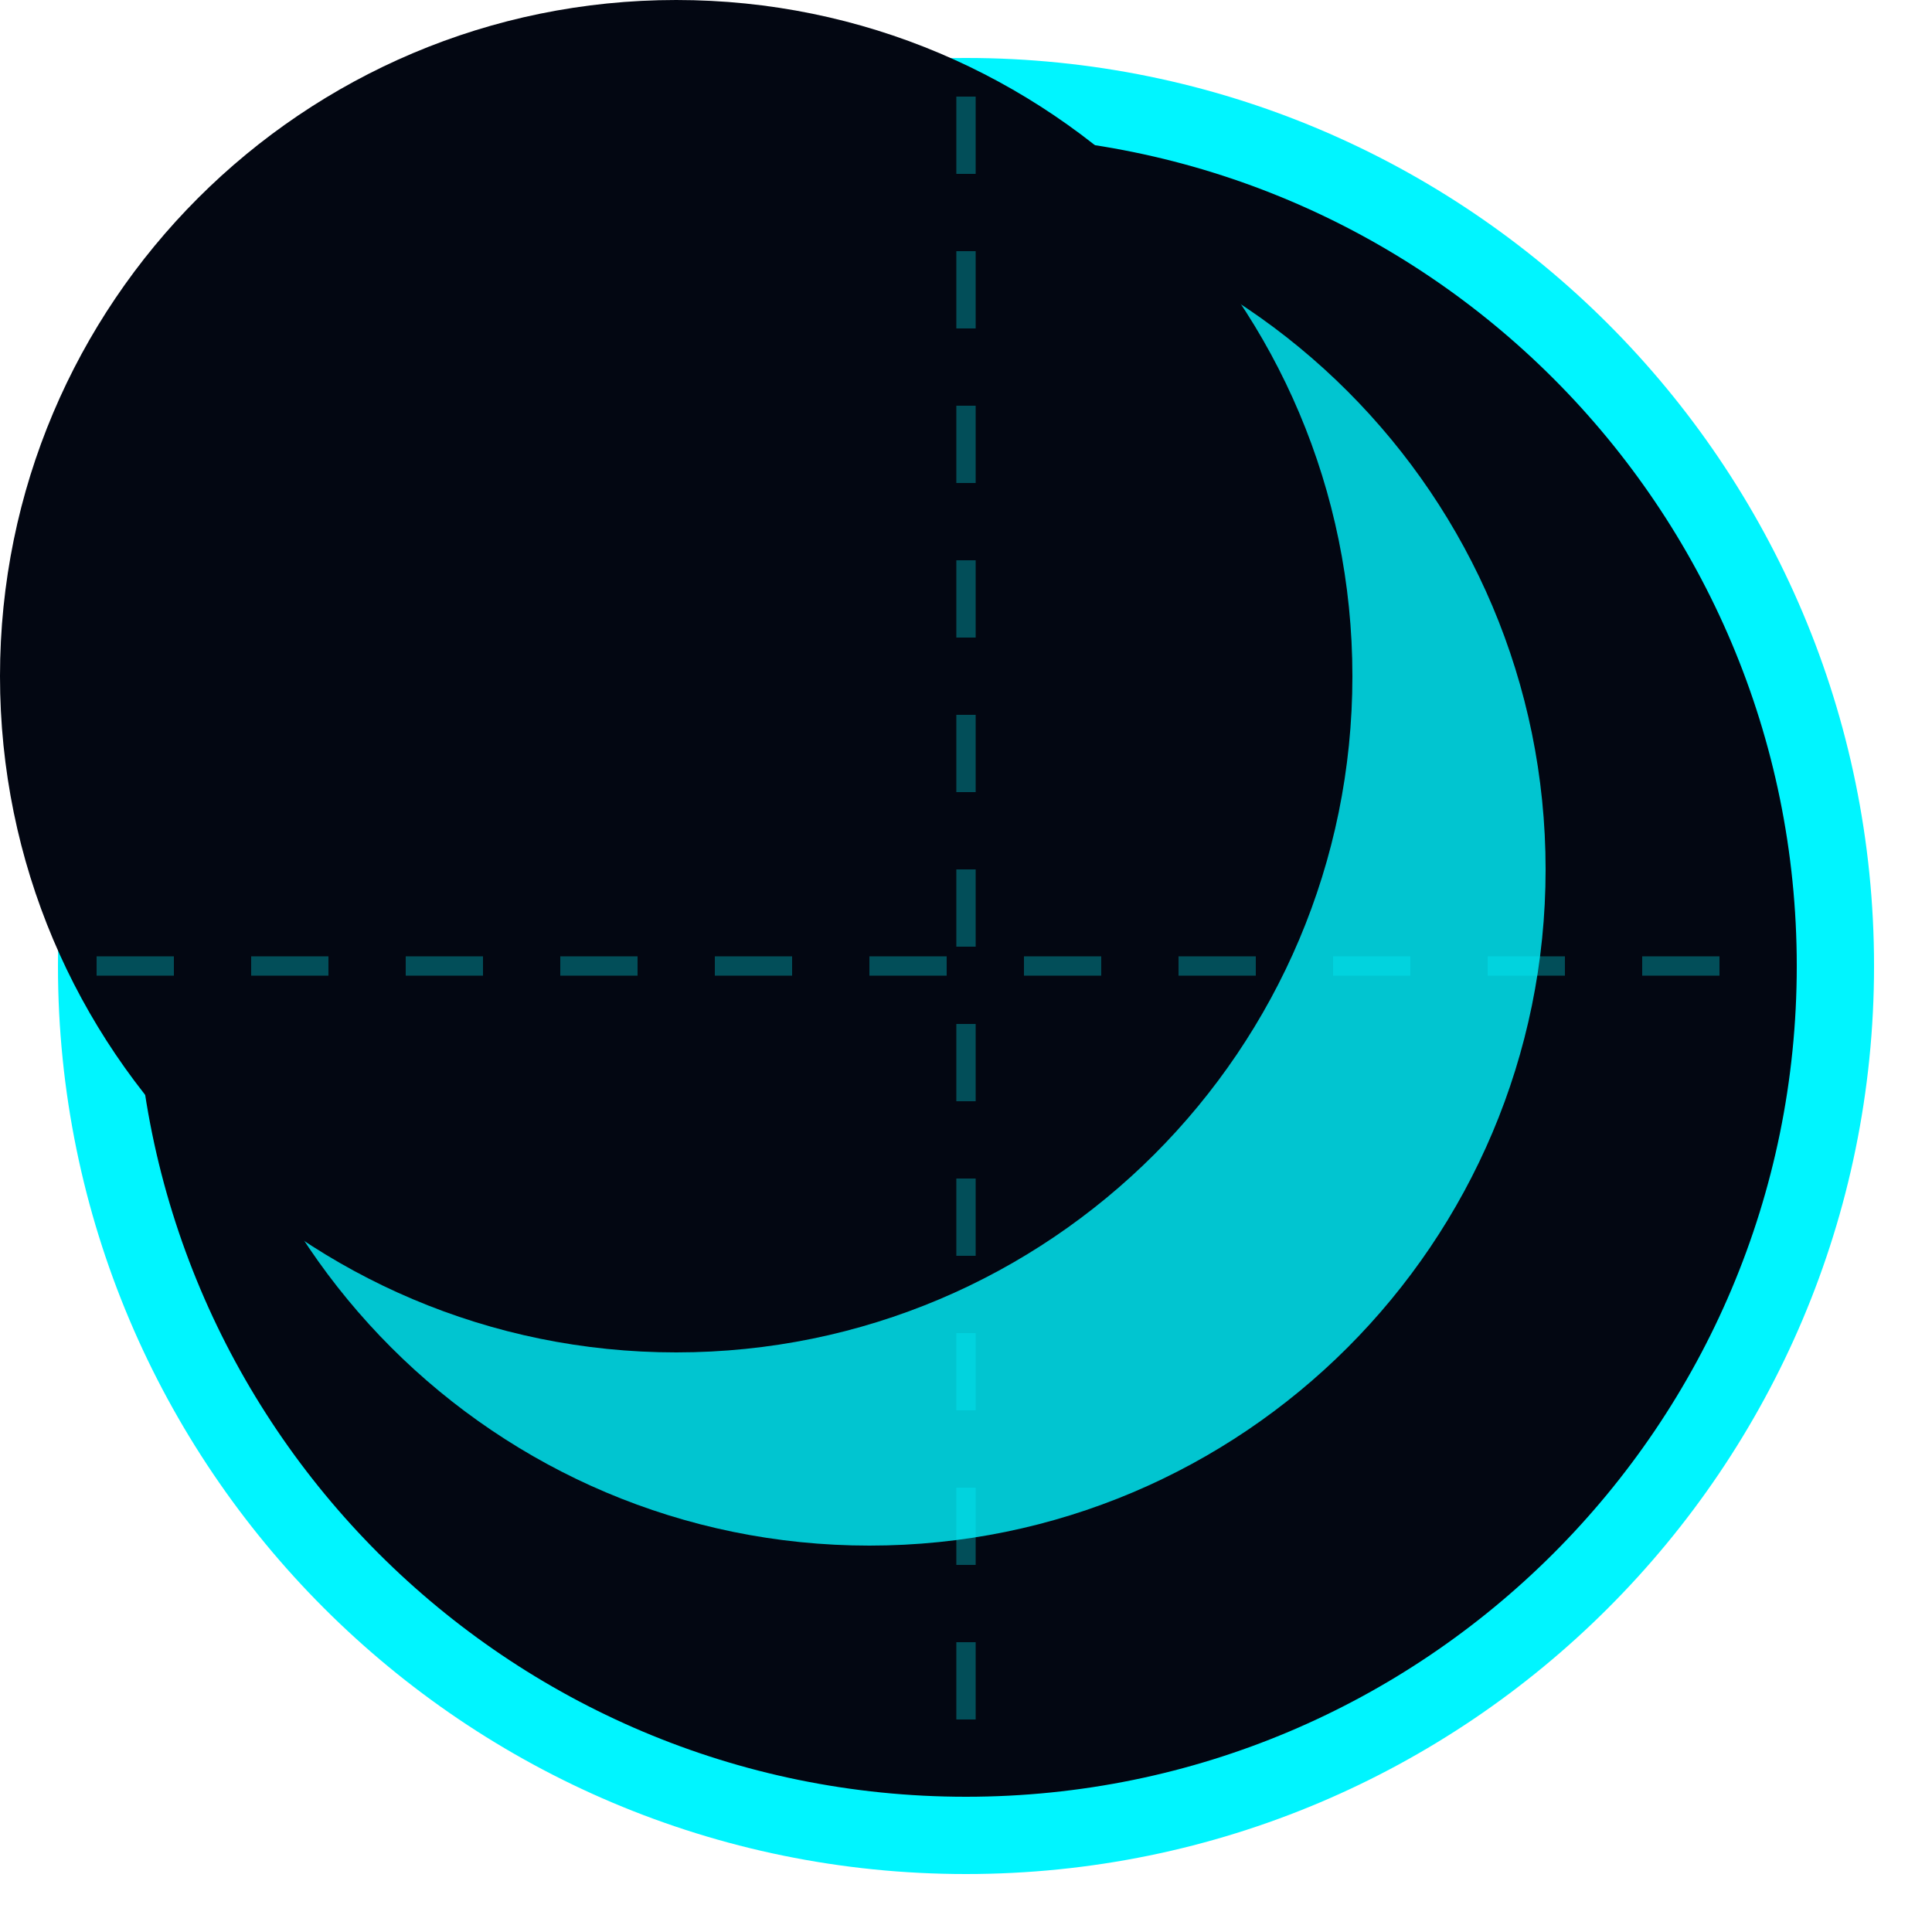
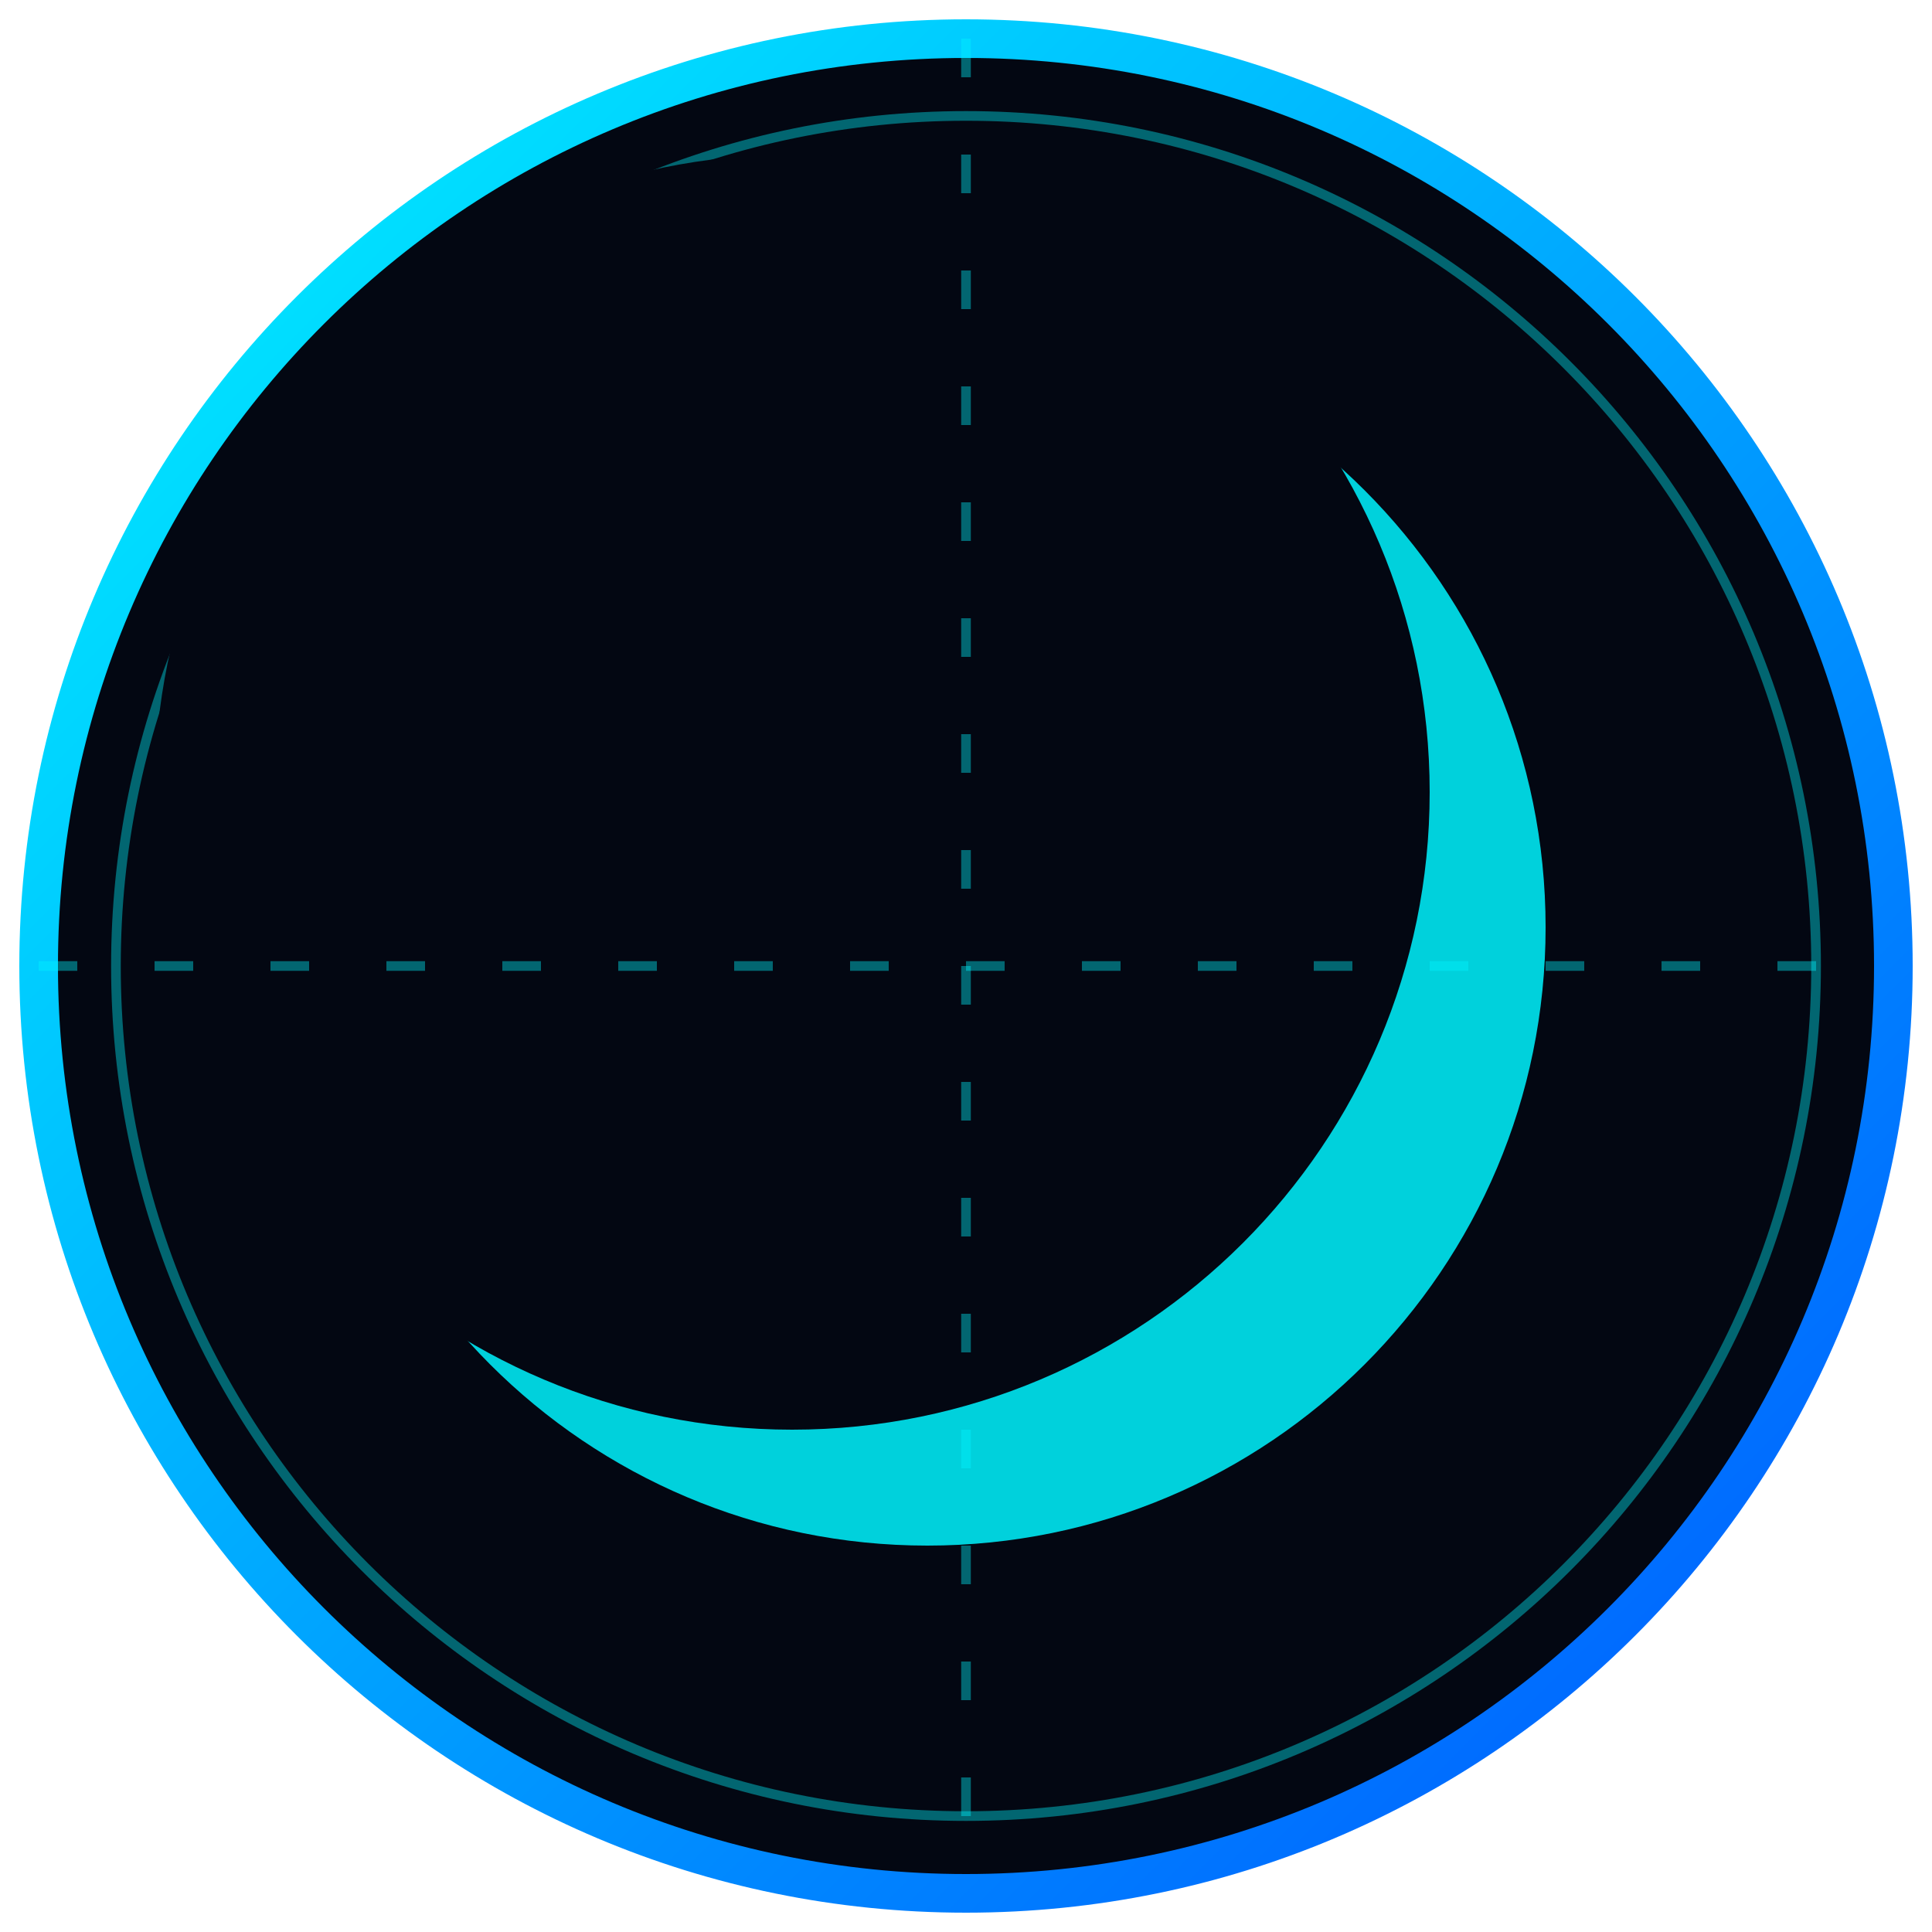
<svg xmlns="http://www.w3.org/2000/svg" viewBox="0 0 100 100">
-   <circle cx="50" cy="50" r="45" fill="#030712" stroke="#00f5ff" stroke-width="4" />
-   <circle cx="45" cy="45" r="35" fill="#00f5ff" opacity="0.8" />
-   <circle cx="35" cy="35" r="35" fill="#030712" />
-   <line x1="5" y1="50" x2="95" y2="50" stroke="#00f5ff" stroke-width="1" stroke-dasharray="4" opacity="0.3" />
-   <line x1="50" y1="5" x2="50" y2="95" stroke="#00f5ff" stroke-width="1" stroke-dasharray="4" opacity="0.3" />
+   <defs>
+     <linearGradient id="ring-grad" x1="0" y1="0" x2="1" y2="1">
+       <stop offset="0%" stop-color="#00f5ff" />
+       <stop offset="100%" stop-color="#0055ff" />
+     </linearGradient>
+   </defs>
+   <circle cx="50" cy="50" r="48" fill="#030712" stroke="url(#ring-grad)" stroke-width="2" />
+   <circle cx="50" cy="50" r="44" fill="none" stroke="#00f5ff" stroke-width="0.5" stroke-opacity="0.4" />
+   <circle cx="48" cy="48" r="32" fill="#00f5ff" opacity="0.85" />
+   <circle cx="41" cy="41" r="33" fill="#030712" />
+   <line x1="2" y1="50" x2="98" y2="50" stroke="#00f5ff" stroke-width="0.5" stroke-dasharray="2 4" opacity="0.4" />
+   <line x1="50" y1="2" x2="50" y2="98" stroke="#00f5ff" stroke-width="0.5" stroke-dasharray="2 4" opacity="0.4" />
</svg>
